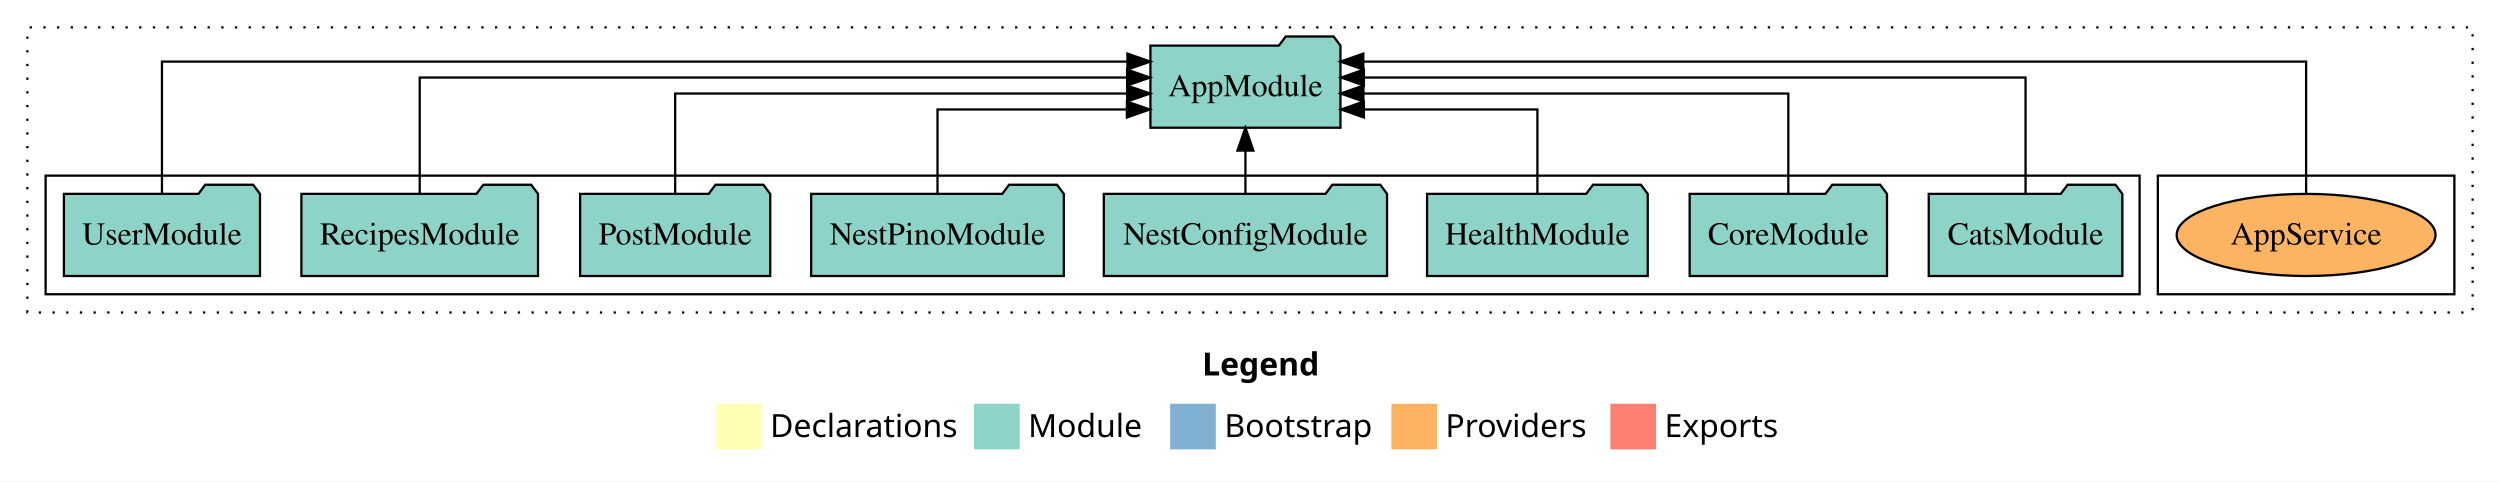
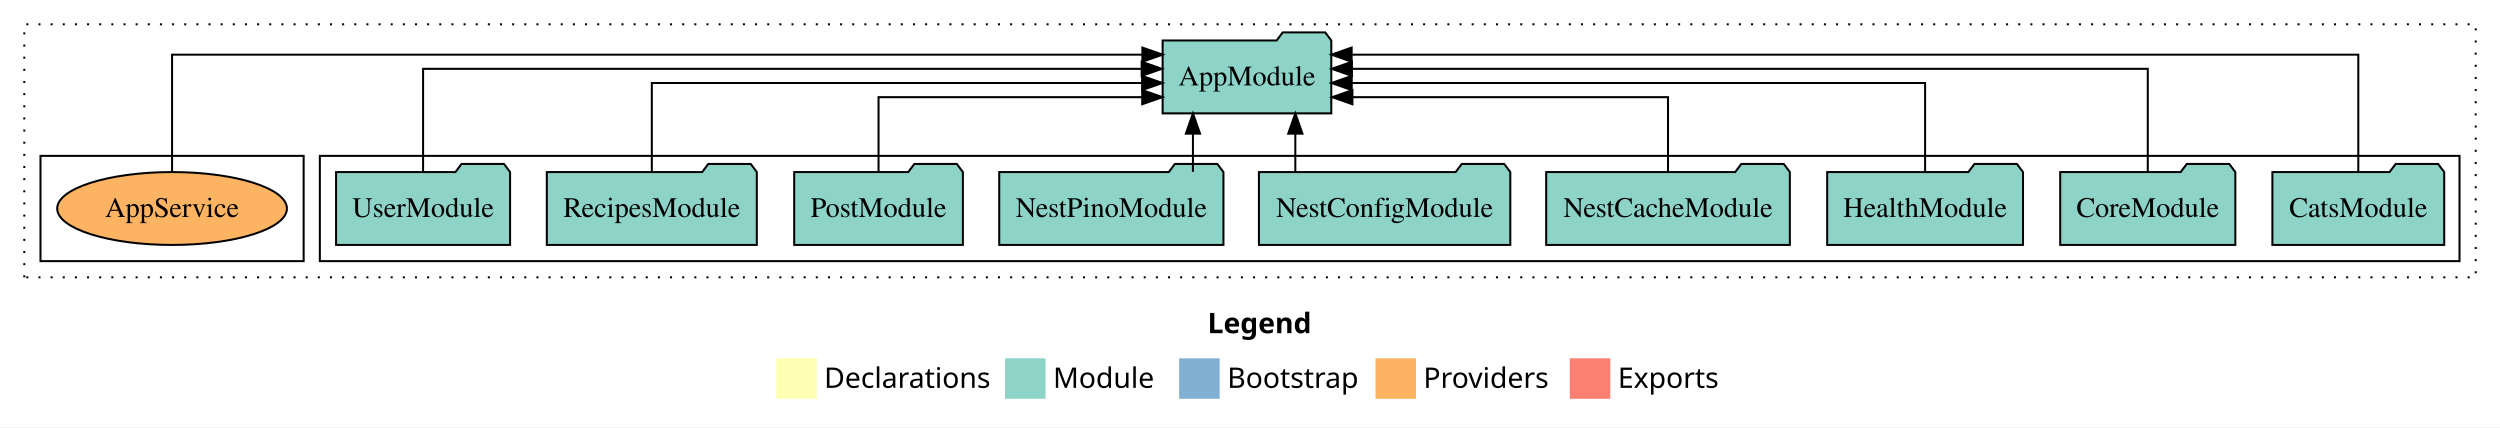
- <svg xmlns="http://www.w3.org/2000/svg" width="1096pt" height="211pt" viewBox="0.00 0.00 1096.00 211.00">
+ <svg xmlns="http://www.w3.org/2000/svg" width="1235pt" height="211pt" viewBox="0.00 0.00 1235.00 211.00">
  <g id="graph0" class="graph" transform="scale(1 1) rotate(0) translate(4 207)">
-     <polygon fill="white" stroke="transparent" points="-4,4 -4,-207 1092,-207 1092,4 -4,4" />
-     <text text-anchor="start" x="523.01" y="-42.4" font-family="Times-12" font-weight="bold" font-size="14.00">Legend</text>
-     <polygon fill="#ffffb3" stroke="transparent" points="310,-10 310,-30 330,-30 330,-10 310,-10" />
-     <text text-anchor="start" x="333.63" y="-15.4" font-family="Times-12" font-size="14.00">  Declarations</text>
-     <polygon fill="#8dd3c7" stroke="transparent" points="423,-10 423,-30 443,-30 443,-10 423,-10" />
-     <text text-anchor="start" x="446.73" y="-15.4" font-family="Times-12" font-size="14.00">  Module</text>
-     <polygon fill="#80b1d3" stroke="transparent" points="509,-10 509,-30 529,-30 529,-10 509,-10" />
-     <text text-anchor="start" x="532.78" y="-15.4" font-family="Times-12" font-size="14.00">  Bootstrap</text>
-     <polygon fill="#fdb462" stroke="transparent" points="606,-10 606,-30 626,-30 626,-10 606,-10" />
-     <text text-anchor="start" x="629.67" y="-15.4" font-family="Times-12" font-size="14.00">  Providers</text>
-     <polygon fill="#fb8072" stroke="transparent" points="702,-10 702,-30 722,-30 722,-10 702,-10" />
-     <text text-anchor="start" x="725.73" y="-15.4" font-family="Times-12" font-size="14.00">  Exports</text>
+     <polygon fill="white" stroke="transparent" points="-4,4 -4,-207 1231,-207 1231,4 -4,4" />
+     <text text-anchor="start" x="592.51" y="-42.4" font-family="Times-12" font-weight="bold" font-size="14.00">Legend</text>
+     <polygon fill="#ffffb3" stroke="transparent" points="379.5,-10 379.5,-30 399.5,-30 399.5,-10 379.5,-10" />
+     <text text-anchor="start" x="403.13" y="-15.4" font-family="Times-12" font-size="14.00">  Declarations</text>
+     <polygon fill="#8dd3c7" stroke="transparent" points="492.5,-10 492.5,-30 512.5,-30 512.5,-10 492.5,-10" />
+     <text text-anchor="start" x="516.23" y="-15.4" font-family="Times-12" font-size="14.00">  Module</text>
+     <polygon fill="#80b1d3" stroke="transparent" points="578.5,-10 578.5,-30 598.5,-30 598.5,-10 578.5,-10" />
+     <text text-anchor="start" x="602.28" y="-15.4" font-family="Times-12" font-size="14.00">  Bootstrap</text>
+     <polygon fill="#fdb462" stroke="transparent" points="675.5,-10 675.5,-30 695.5,-30 695.5,-10 675.5,-10" />
+     <text text-anchor="start" x="699.17" y="-15.4" font-family="Times-12" font-size="14.00">  Providers</text>
+     <polygon fill="#fb8072" stroke="transparent" points="771.5,-10 771.5,-30 791.5,-30 791.5,-10 771.5,-10" />
+     <text text-anchor="start" x="795.23" y="-15.4" font-family="Times-12" font-size="14.00">  Exports</text>
    <g id="clust1" class="cluster">
-       <polygon fill="none" stroke="black" stroke-dasharray="1,5" points="8,-70 8,-195 1080,-195 1080,-70 8,-70" />
+       <polygon fill="none" stroke="black" stroke-dasharray="1,5" points="8,-70 8,-195 1219,-195 1219,-70 8,-70" />
+     </g>
+     <g id="clust3" class="cluster">
+       <polygon fill="none" stroke="black" points="154,-78 154,-130 1211,-130 1211,-78 154,-78" />
    </g>
    <g id="clust6" class="cluster">
-       <polygon fill="none" stroke="black" points="942,-78 942,-130 1072,-130 1072,-78 942,-78" />
-     </g>
-     <g id="clust3" class="cluster">
-       <polygon fill="none" stroke="black" points="16,-78 16,-130 934,-130 934,-78 16,-78" />
+       <polygon fill="none" stroke="black" points="16,-78 16,-130 146,-130 146,-78 16,-78" />
    </g>
    <g id="node1" class="node">
-       <polygon fill="#8dd3c7" stroke="black" points="926.44,-122 923.44,-126 902.44,-126 899.44,-122 841.56,-122 841.56,-86 926.44,-86 926.44,-122" />
-       <text text-anchor="middle" x="884" y="-99.8" font-family="Times,serif" font-size="14.00">CatsModule</text>
+       <polygon fill="#8dd3c7" stroke="black" points="1203.44,-122 1200.44,-126 1179.44,-126 1176.44,-122 1118.56,-122 1118.56,-86 1203.44,-86 1203.44,-122" />
+       <text text-anchor="middle" x="1161" y="-99.8" font-family="Times,serif" font-size="14.00">CatsModule</text>
+     </g>
+     <g id="node10" class="node">
+       <polygon fill="#8dd3c7" stroke="black" points="653.66,-187 650.66,-191 629.66,-191 626.66,-187 570.34,-187 570.34,-151 653.66,-151 653.66,-187" />
+       <text text-anchor="middle" x="612" y="-164.8" font-family="Times,serif" font-size="14.00">AppModule</text>
+     </g>
+     <g id="edge1" class="edge">
+       <path fill="none" stroke="black" d="M1161,-122.01C1161,-144.49 1161,-180 1161,-180 1161,-180 663.71,-180 663.71,-180" />
+       <polygon fill="black" stroke="black" points="663.71,-176.5 653.71,-180 663.71,-183.5 663.71,-176.5" />
+     </g>
+     <g id="node2" class="node">
+       <polygon fill="#8dd3c7" stroke="black" points="1100.26,-122 1097.26,-126 1076.26,-126 1073.26,-122 1013.74,-122 1013.74,-86 1100.26,-86 1100.26,-122" />
+       <text text-anchor="middle" x="1057" y="-99.8" font-family="Times,serif" font-size="14.00">CoreModule</text>
+     </g>
+     <g id="edge2" class="edge">
+       <path fill="none" stroke="black" d="M1057,-122.13C1057,-142.57 1057,-173 1057,-173 1057,-173 663.86,-173 663.86,-173" />
+       <polygon fill="black" stroke="black" points="663.86,-169.5 653.86,-173 663.86,-176.5 663.86,-169.5" />
+     </g>
+     <g id="node3" class="node">
+       <polygon fill="#8dd3c7" stroke="black" points="995.37,-122 992.37,-126 971.37,-126 968.37,-122 898.63,-122 898.63,-86 995.37,-86 995.37,-122" />
+       <text text-anchor="middle" x="947" y="-99.8" font-family="Times,serif" font-size="14.00">HealthModule</text>
+     </g>
+     <g id="edge3" class="edge">
+       <path fill="none" stroke="black" d="M947,-122.27C947,-140.56 947,-166 947,-166 947,-166 663.75,-166 663.75,-166" />
+       <polygon fill="black" stroke="black" points="663.75,-162.5 653.75,-166 663.75,-169.5 663.75,-162.5" />
+     </g>
+     <g id="node4" class="node">
+       <polygon fill="#8dd3c7" stroke="black" points="880.19,-122 877.19,-126 856.19,-126 853.19,-122 759.81,-122 759.81,-86 880.19,-86 880.19,-122" />
+       <text text-anchor="middle" x="820" y="-99.8" font-family="Times,serif" font-size="14.00">NestCacheModule</text>
+     </g>
+     <g id="edge4" class="edge">
+       <path fill="none" stroke="black" d="M820,-122.01C820,-138.05 820,-159 820,-159 820,-159 664.09,-159 664.09,-159" />
+       <polygon fill="black" stroke="black" points="664.09,-155.5 654.09,-159 664.09,-162.5 664.09,-155.5" />
+     </g>
+     <g id="node5" class="node">
+       <polygon fill="#8dd3c7" stroke="black" points="742.09,-122 739.09,-126 718.09,-126 715.09,-122 617.91,-122 617.91,-86 742.09,-86 742.09,-122" />
+       <text text-anchor="middle" x="680" y="-99.8" font-family="Times,serif" font-size="14.00">NestConfigModule</text>
+     </g>
+     <g id="edge5" class="edge">
+       <path fill="none" stroke="black" d="M635.89,-122.11C635.89,-122.11 635.89,-140.99 635.89,-140.99" />
+       <polygon fill="black" stroke="black" points="632.39,-140.99 635.89,-150.99 639.39,-140.99 632.39,-140.99" />
+     </g>
+     <g id="node6" class="node">
+       <polygon fill="#8dd3c7" stroke="black" points="600.38,-122 597.38,-126 576.38,-126 573.38,-122 489.62,-122 489.62,-86 600.38,-86 600.38,-122" />
+       <text text-anchor="middle" x="545" y="-99.8" font-family="Times,serif" font-size="14.00">NestPinoModule</text>
+     </g>
+     <g id="edge6" class="edge">
+       <path fill="none" stroke="black" d="M585.31,-122.11C585.31,-122.11 585.31,-140.99 585.31,-140.99" />
+       <polygon fill="black" stroke="black" points="581.81,-140.99 585.31,-150.99 588.81,-140.99 581.81,-140.99" />
+     </g>
+     <g id="node7" class="node">
+       <polygon fill="#8dd3c7" stroke="black" points="471.67,-122 468.67,-126 447.67,-126 444.67,-122 388.33,-122 388.33,-86 471.67,-86 471.67,-122" />
+       <text text-anchor="middle" x="430" y="-99.8" font-family="Times,serif" font-size="14.00">PostModule</text>
+     </g>
+     <g id="edge7" class="edge">
+       <path fill="none" stroke="black" d="M430,-122.01C430,-138.05 430,-159 430,-159 430,-159 560.25,-159 560.25,-159" />
+       <polygon fill="black" stroke="black" points="560.25,-162.5 570.25,-159 560.25,-155.5 560.25,-162.5" />
+     </g>
+     <g id="node8" class="node">
+       <polygon fill="#8dd3c7" stroke="black" points="369.87,-122 366.87,-126 345.87,-126 342.87,-122 266.13,-122 266.13,-86 369.87,-86 369.87,-122" />
+       <text text-anchor="middle" x="318" y="-99.8" font-family="Times,serif" font-size="14.00">RecipesModule</text>
+     </g>
+     <g id="edge8" class="edge">
+       <path fill="none" stroke="black" d="M318,-122.27C318,-140.56 318,-166 318,-166 318,-166 560.19,-166 560.19,-166" />
+       <polygon fill="black" stroke="black" points="560.19,-169.5 570.19,-166 560.19,-162.5 560.19,-169.5" />
    </g>
    <g id="node9" class="node">
-       <polygon fill="#8dd3c7" stroke="black" points="583.66,-187 580.66,-191 559.66,-191 556.66,-187 500.34,-187 500.34,-151 583.66,-151 583.66,-187" />
-       <text text-anchor="middle" x="542" y="-164.8" font-family="Times,serif" font-size="14.00">AppModule</text>
-     </g>
-     <g id="edge1" class="edge">
-       <path fill="none" stroke="black" d="M884,-122.13C884,-142.57 884,-173 884,-173 884,-173 593.94,-173 593.94,-173" />
-       <polygon fill="black" stroke="black" points="593.94,-169.5 583.94,-173 593.94,-176.5 593.94,-169.5" />
-     </g>
-     <g id="node2" class="node">
-       <polygon fill="#8dd3c7" stroke="black" points="823.26,-122 820.26,-126 799.26,-126 796.26,-122 736.74,-122 736.74,-86 823.26,-86 823.26,-122" />
-       <text text-anchor="middle" x="780" y="-99.8" font-family="Times,serif" font-size="14.00">CoreModule</text>
-     </g>
-     <g id="edge2" class="edge">
-       <path fill="none" stroke="black" d="M780,-122.27C780,-140.56 780,-166 780,-166 780,-166 593.73,-166 593.73,-166" />
-       <polygon fill="black" stroke="black" points="593.73,-162.5 583.73,-166 593.73,-169.5 593.73,-162.5" />
-     </g>
-     <g id="node3" class="node">
-       <polygon fill="#8dd3c7" stroke="black" points="718.37,-122 715.37,-126 694.37,-126 691.37,-122 621.63,-122 621.63,-86 718.37,-86 718.37,-122" />
-       <text text-anchor="middle" x="670" y="-99.8" font-family="Times,serif" font-size="14.00">HealthModule</text>
-     </g>
-     <g id="edge3" class="edge">
-       <path fill="none" stroke="black" d="M670,-122.01C670,-138.05 670,-159 670,-159 670,-159 593.91,-159 593.91,-159" />
-       <polygon fill="black" stroke="black" points="593.91,-155.5 583.91,-159 593.91,-162.5 593.91,-155.5" />
-     </g>
-     <g id="node4" class="node">
-       <polygon fill="#8dd3c7" stroke="black" points="604.09,-122 601.09,-126 580.09,-126 577.09,-122 479.91,-122 479.91,-86 604.09,-86 604.09,-122" />
-       <text text-anchor="middle" x="542" y="-99.8" font-family="Times,serif" font-size="14.00">NestConfigModule</text>
-     </g>
-     <g id="edge4" class="edge">
-       <path fill="none" stroke="black" d="M542,-122.11C542,-122.11 542,-140.99 542,-140.99" />
-       <polygon fill="black" stroke="black" points="538.5,-140.99 542,-150.99 545.5,-140.99 538.5,-140.99" />
-     </g>
-     <g id="node5" class="node">
-       <polygon fill="#8dd3c7" stroke="black" points="462.38,-122 459.38,-126 438.38,-126 435.38,-122 351.62,-122 351.62,-86 462.38,-86 462.38,-122" />
-       <text text-anchor="middle" x="407" y="-99.8" font-family="Times,serif" font-size="14.00">NestPinoModule</text>
-     </g>
-     <g id="edge5" class="edge">
-       <path fill="none" stroke="black" d="M407,-122.01C407,-138.05 407,-159 407,-159 407,-159 490.03,-159 490.03,-159" />
-       <polygon fill="black" stroke="black" points="490.03,-162.5 500.03,-159 490.03,-155.5 490.03,-162.5" />
-     </g>
-     <g id="node6" class="node">
-       <polygon fill="#8dd3c7" stroke="black" points="333.67,-122 330.67,-126 309.67,-126 306.67,-122 250.33,-122 250.33,-86 333.67,-86 333.67,-122" />
-       <text text-anchor="middle" x="292" y="-99.8" font-family="Times,serif" font-size="14.00">PostModule</text>
-     </g>
-     <g id="edge6" class="edge">
-       <path fill="none" stroke="black" d="M292,-122.27C292,-140.56 292,-166 292,-166 292,-166 490.16,-166 490.16,-166" />
-       <polygon fill="black" stroke="black" points="490.16,-169.5 500.16,-166 490.16,-162.5 490.16,-169.5" />
-     </g>
-     <g id="node7" class="node">
-       <polygon fill="#8dd3c7" stroke="black" points="231.87,-122 228.87,-126 207.87,-126 204.87,-122 128.13,-122 128.13,-86 231.87,-86 231.87,-122" />
-       <text text-anchor="middle" x="180" y="-99.8" font-family="Times,serif" font-size="14.00">RecipesModule</text>
-     </g>
-     <g id="edge7" class="edge">
-       <path fill="none" stroke="black" d="M180,-122.13C180,-142.57 180,-173 180,-173 180,-173 490.12,-173 490.12,-173" />
-       <polygon fill="black" stroke="black" points="490.12,-176.5 500.12,-173 490.12,-169.5 490.12,-176.5" />
-     </g>
-     <g id="node8" class="node">
-       <polygon fill="#8dd3c7" stroke="black" points="109.98,-122 106.98,-126 85.98,-126 82.98,-122 24.02,-122 24.02,-86 109.98,-86 109.98,-122" />
-       <text text-anchor="middle" x="67" y="-99.8" font-family="Times,serif" font-size="14.00">UserModule</text>
-     </g>
-     <g id="edge8" class="edge">
-       <path fill="none" stroke="black" d="M67,-122.01C67,-144.49 67,-180 67,-180 67,-180 490.26,-180 490.26,-180" />
-       <polygon fill="black" stroke="black" points="490.26,-183.5 500.26,-180 490.26,-176.5 490.26,-183.5" />
-     </g>
-     <g id="node10" class="node">
-       <ellipse fill="#fdb462" stroke="black" cx="1007" cy="-104" rx="56.74" ry="18" />
-       <text text-anchor="middle" x="1007" y="-99.8" font-family="Times,serif" font-size="14.00">AppService</text>
+       <polygon fill="#8dd3c7" stroke="black" points="247.98,-122 244.98,-126 223.98,-126 220.98,-122 162.02,-122 162.02,-86 247.98,-86 247.98,-122" />
+       <text text-anchor="middle" x="205" y="-99.8" font-family="Times,serif" font-size="14.00">UserModule</text>
    </g>
    <g id="edge9" class="edge">
-       <path fill="none" stroke="black" d="M1007,-122.01C1007,-144.49 1007,-180 1007,-180 1007,-180 593.67,-180 593.67,-180" />
-       <polygon fill="black" stroke="black" points="593.67,-176.5 583.67,-180 593.67,-183.5 593.67,-176.5" />
+       <path fill="none" stroke="black" d="M205,-122.13C205,-142.57 205,-173 205,-173 205,-173 559.98,-173 559.98,-173" />
+       <polygon fill="black" stroke="black" points="559.98,-176.5 569.98,-173 559.98,-169.5 559.98,-176.5" />
+     </g>
+     <g id="node11" class="node">
+       <ellipse fill="#fdb462" stroke="black" cx="81" cy="-104" rx="56.74" ry="18" />
+       <text text-anchor="middle" x="81" y="-99.8" font-family="Times,serif" font-size="14.00">AppService</text>
+     </g>
+     <g id="edge10" class="edge">
+       <path fill="none" stroke="black" d="M81,-122.01C81,-144.49 81,-180 81,-180 81,-180 560.33,-180 560.33,-180" />
+       <polygon fill="black" stroke="black" points="560.33,-183.5 570.33,-180 560.33,-176.5 560.33,-183.5" />
    </g>
  </g>
</svg>
